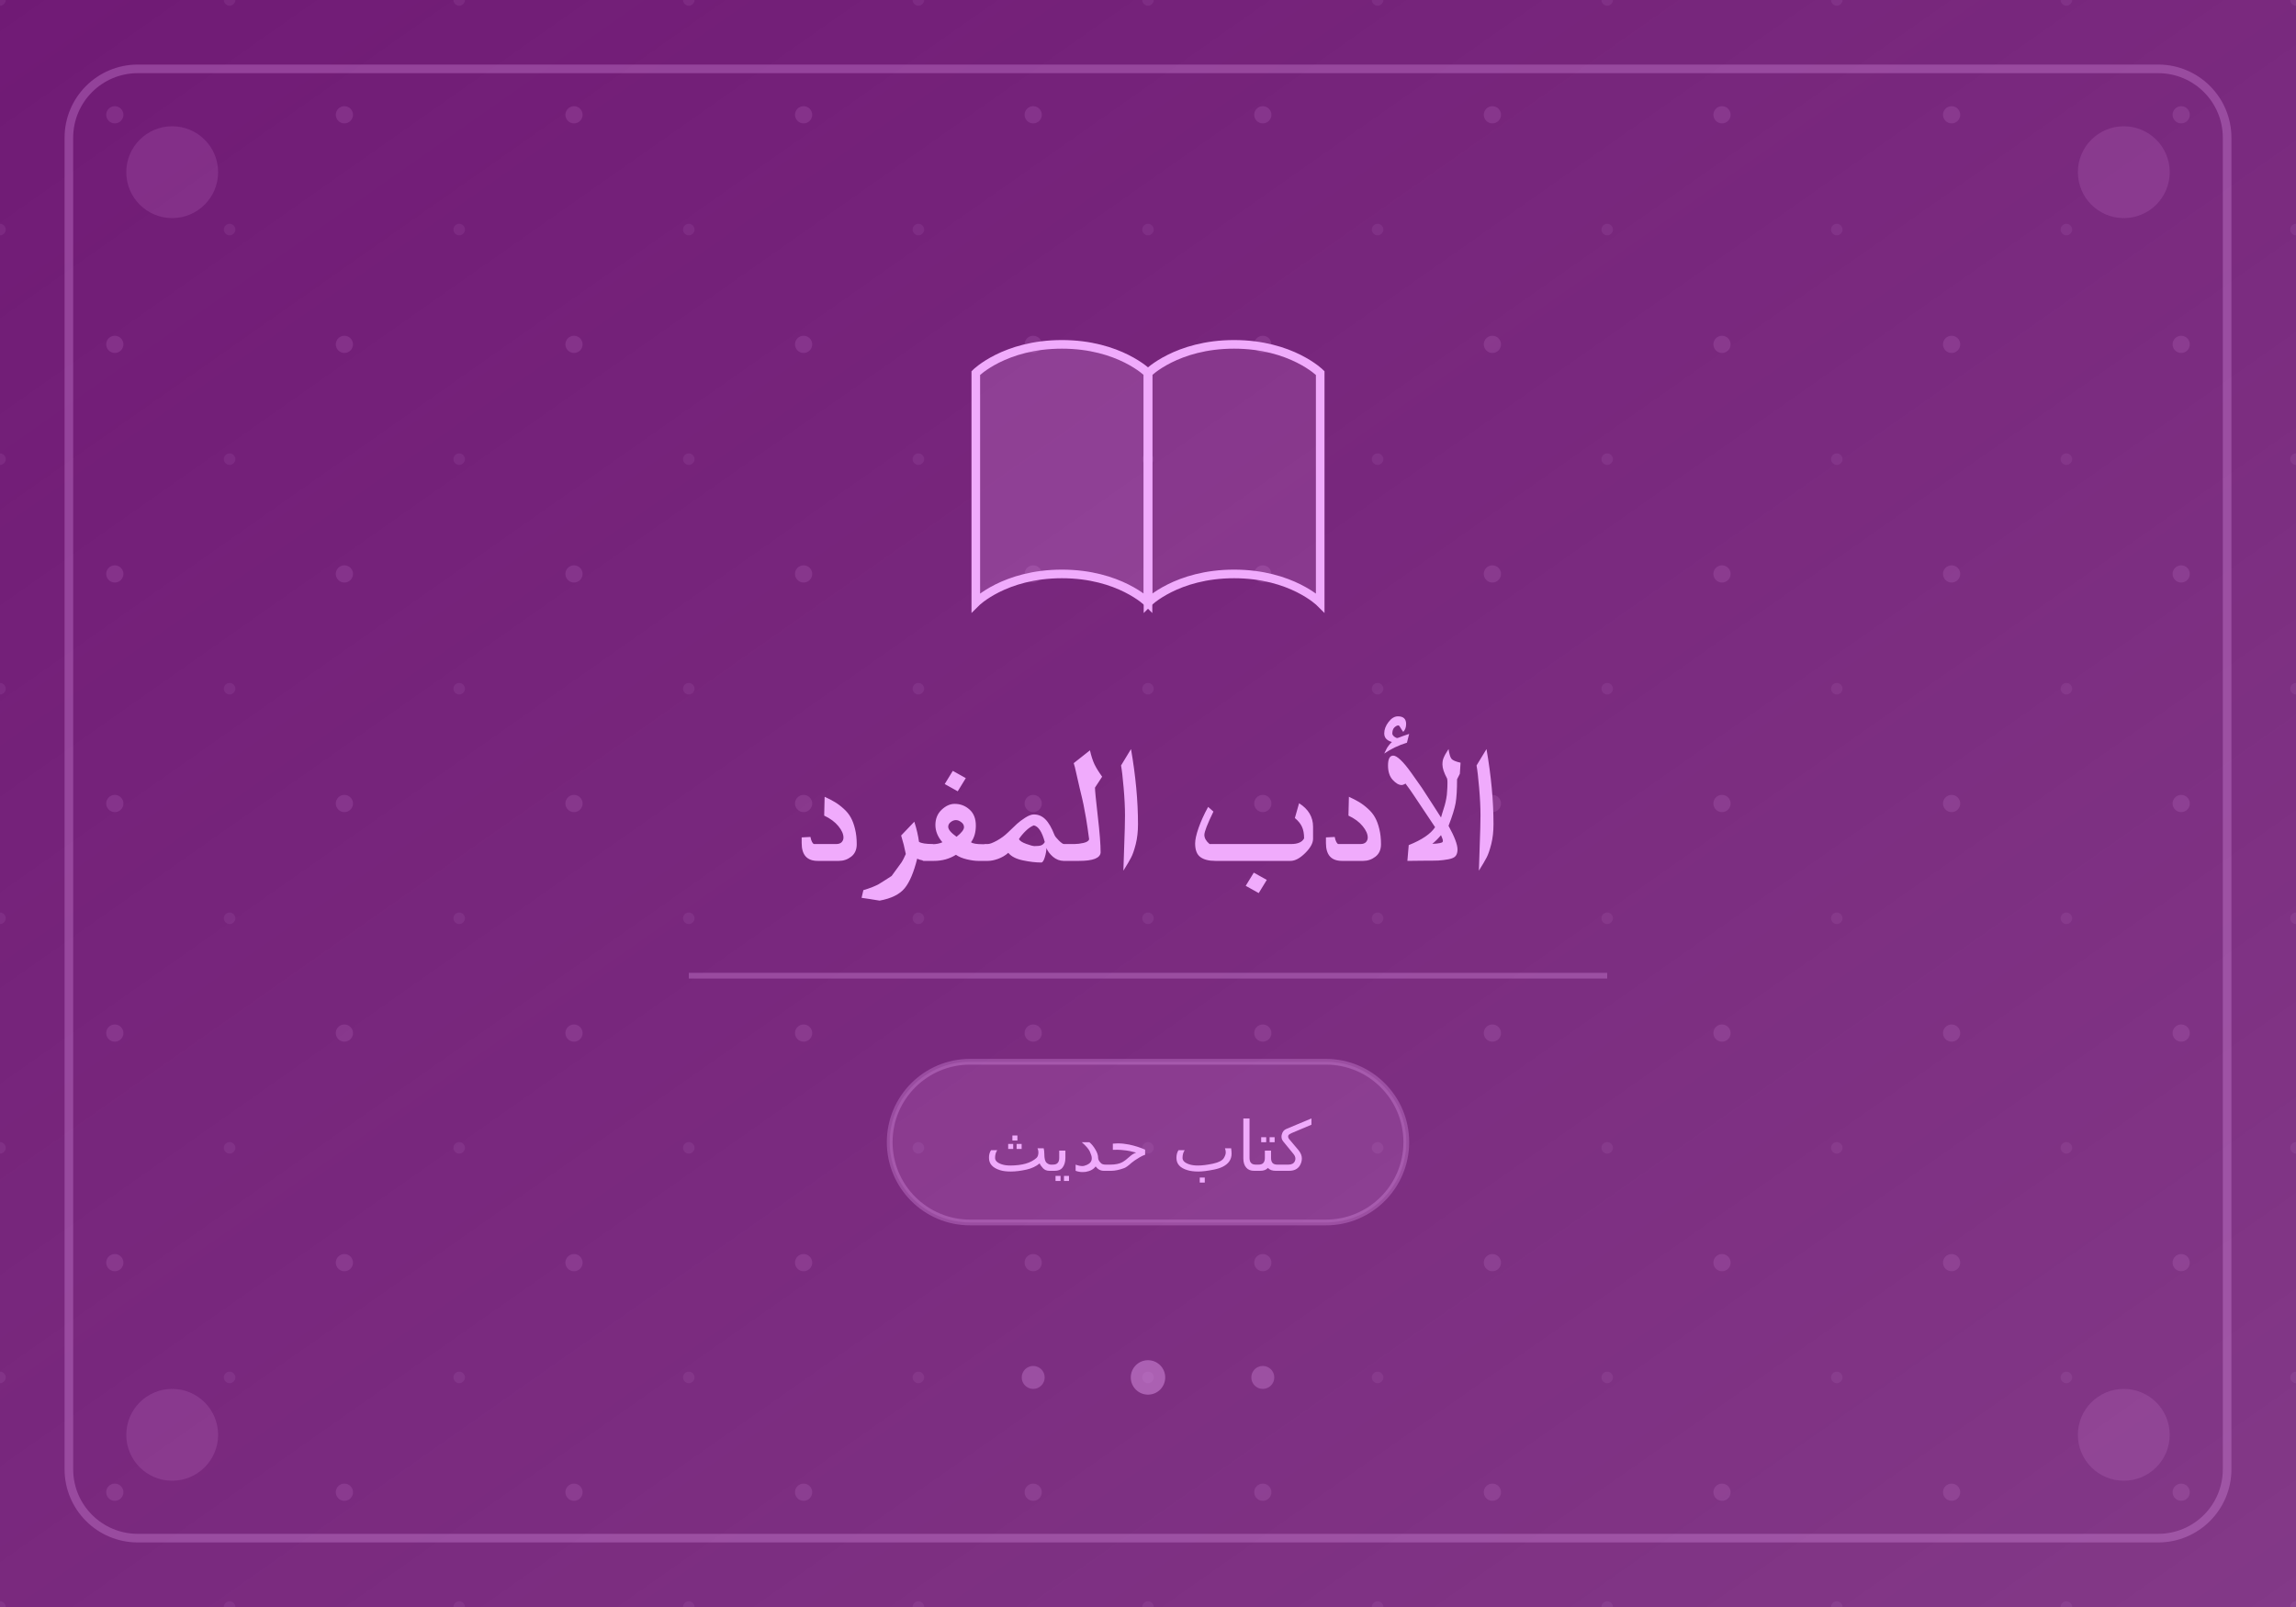
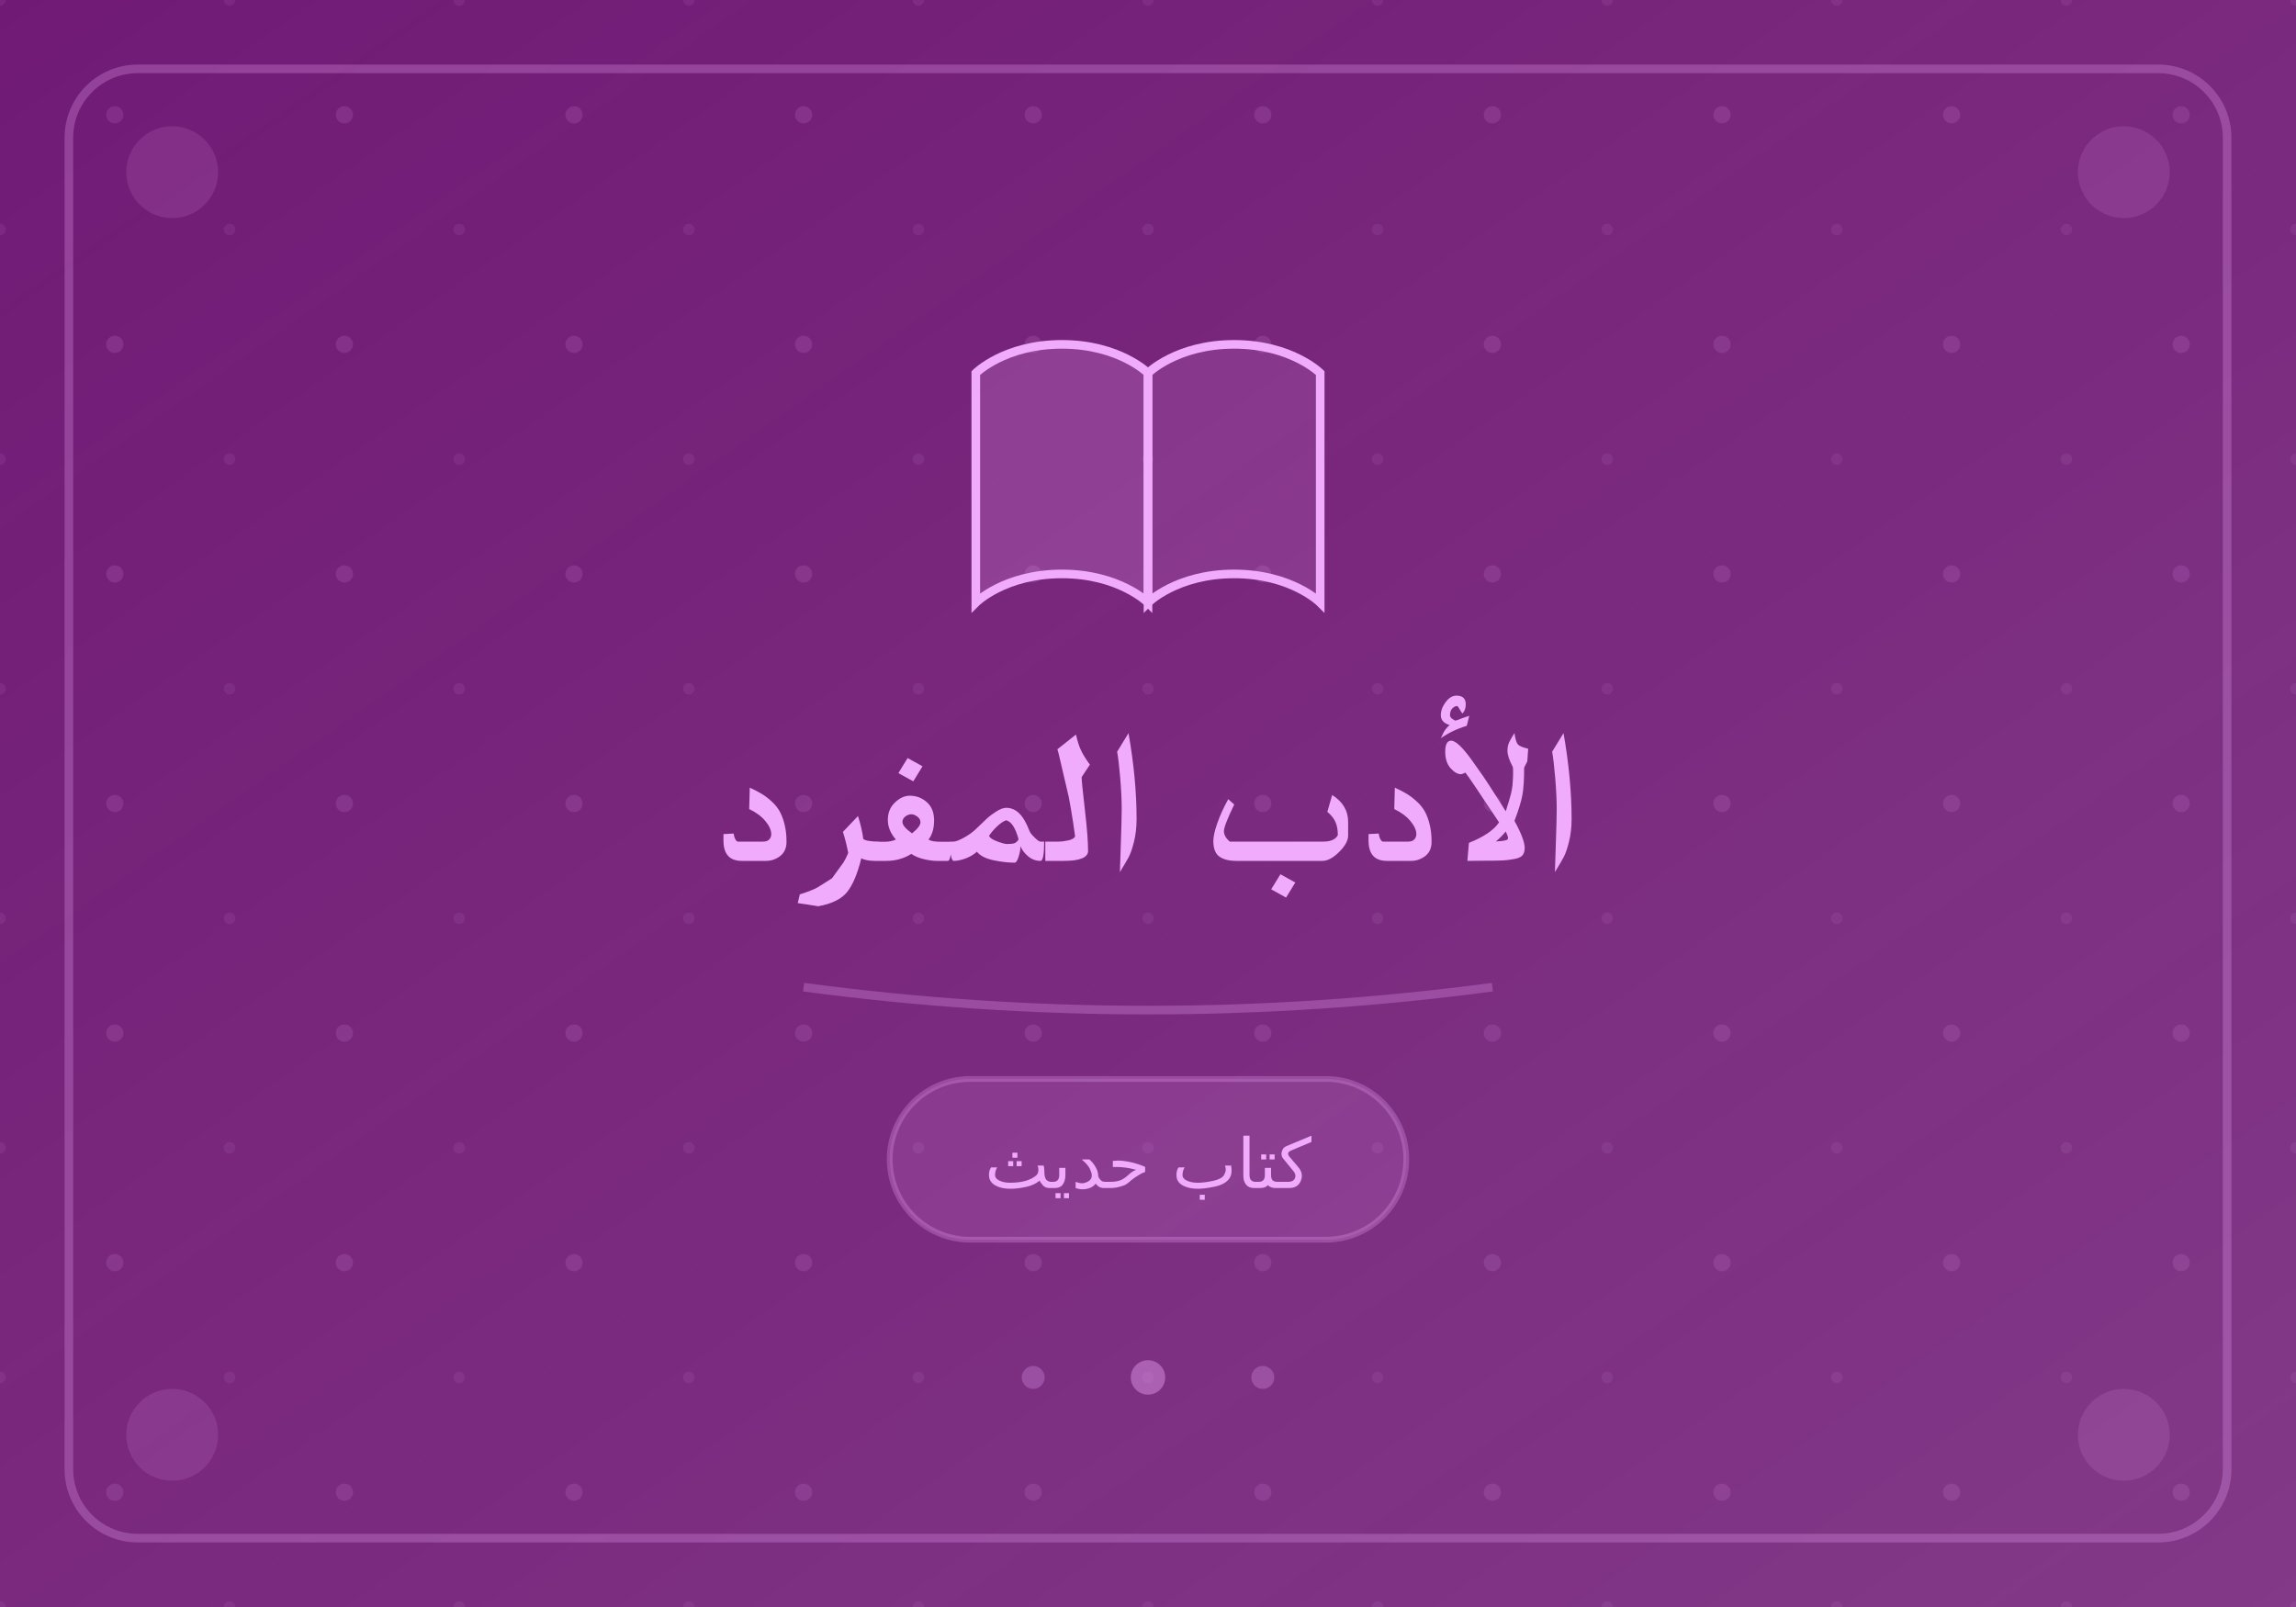
<svg xmlns="http://www.w3.org/2000/svg" width="400" height="280" viewBox="0 0 400 280">
  <defs>
    <linearGradient id="bg" x1="0%" y1="0%" x2="100%" y2="100%">
      <stop offset="0%" style="stop-color:#701a75;stop-opacity:1" />
      <stop offset="100%" style="stop-color:#701a75dd;stop-opacity:1" />
    </linearGradient>
    <pattern id="pattern-aladab_almufrad" width="40" height="40" patternUnits="userSpaceOnUse">
      <circle cx="20" cy="20" r="1.5" fill="#f0abfc22" />
      <circle cx="0" cy="0" r="1" fill="#f0abfc15" />
      <circle cx="40" cy="0" r="1" fill="#f0abfc15" />
      <circle cx="0" cy="40" r="1" fill="#f0abfc15" />
      <circle cx="40" cy="40" r="1" fill="#f0abfc15" />
    </pattern>
  </defs>
  <rect width="400" height="280" fill="url(#bg)" />
  <rect width="400" height="280" fill="url(#pattern-aladab_almufrad)" />
  <rect x="12" y="12" width="376" height="256" rx="12" fill="none" stroke="#f0abfc44" stroke-width="1.5" />
  <circle cx="30" cy="30" r="8" fill="#f0abfc22" />
  <circle cx="370" cy="30" r="8" fill="#f0abfc22" />
  <circle cx="30" cy="250" r="8" fill="#f0abfc22" />
  <circle cx="370" cy="250" r="8" fill="#f0abfc22" />
  <g transform="translate(175, 60)" fill="#f0abfc">
    <path d="M25 5 C25 5 20 0 10 0 C0 0 -5 5 -5 5 L-5 45 C-5 45 0 40 10 40 C20 40 25 45 25 45 Z" fill="#f0abfc33" stroke="#f0abfc" stroke-width="1.5" />
    <path d="M25 5 C25 5 30 0 40 0 C50 0 55 5 55 5 L55 45 C55 45 50 40 40 40 C30 40 25 45 25 45 Z" fill="#f0abfc22" stroke="#f0abfc" stroke-width="1.5" />
    <line x1="25" y1="5" x2="25" y2="45" stroke="#f0abfc" stroke-width="1" />
  </g>
-   <text x="200" y="150" text-anchor="middle" fill="#f0abfc" font-family="'Amiri', 'Traditional Arabic', serif" font-size="28" font-weight="bold">الأدب المفرد</text>
-   <line x1="120" y1="170" x2="280" y2="170" stroke="#f0abfc44" stroke-width="1" />
-   <rect x="155" y="185" width="90" height="28" rx="14" fill="#f0abfc22" stroke="#f0abfc44" stroke-width="1" />
-   <text x="200" y="204" text-anchor="middle" fill="#f0abfc" font-family="'Tajawal', sans-serif" font-size="12" font-weight="500">كتاب حديث</text>
+   <text x="200" y="150" text-anchor="middle" fill="#f0abfc" font-family="'Thuluth', 'AMiri', 'Traditional Arabic', serif" font-size="32" font-weight="bold" letter-spacing="1">الأدب المفرد</text>
+   <path d="M140 172 Q200 180 260 172" fill="none" stroke="#f0abfc44" stroke-width="1.5" />
+   <rect x="155" y="188" width="90" height="28" rx="14" fill="#f0abfc22" stroke="#f0abfc44" stroke-width="1" />
+   <text x="200" y="207" text-anchor="middle" fill="#f0abfc" font-family="'Tajawal', sans-serif" font-size="12" font-weight="500">كتاب حديث</text>
  <circle cx="180" cy="240" r="2" fill="#f0abfc44" />
  <circle cx="200" cy="240" r="3" fill="#f0abfc66" />
  <circle cx="220" cy="240" r="2" fill="#f0abfc44" />
</svg>
